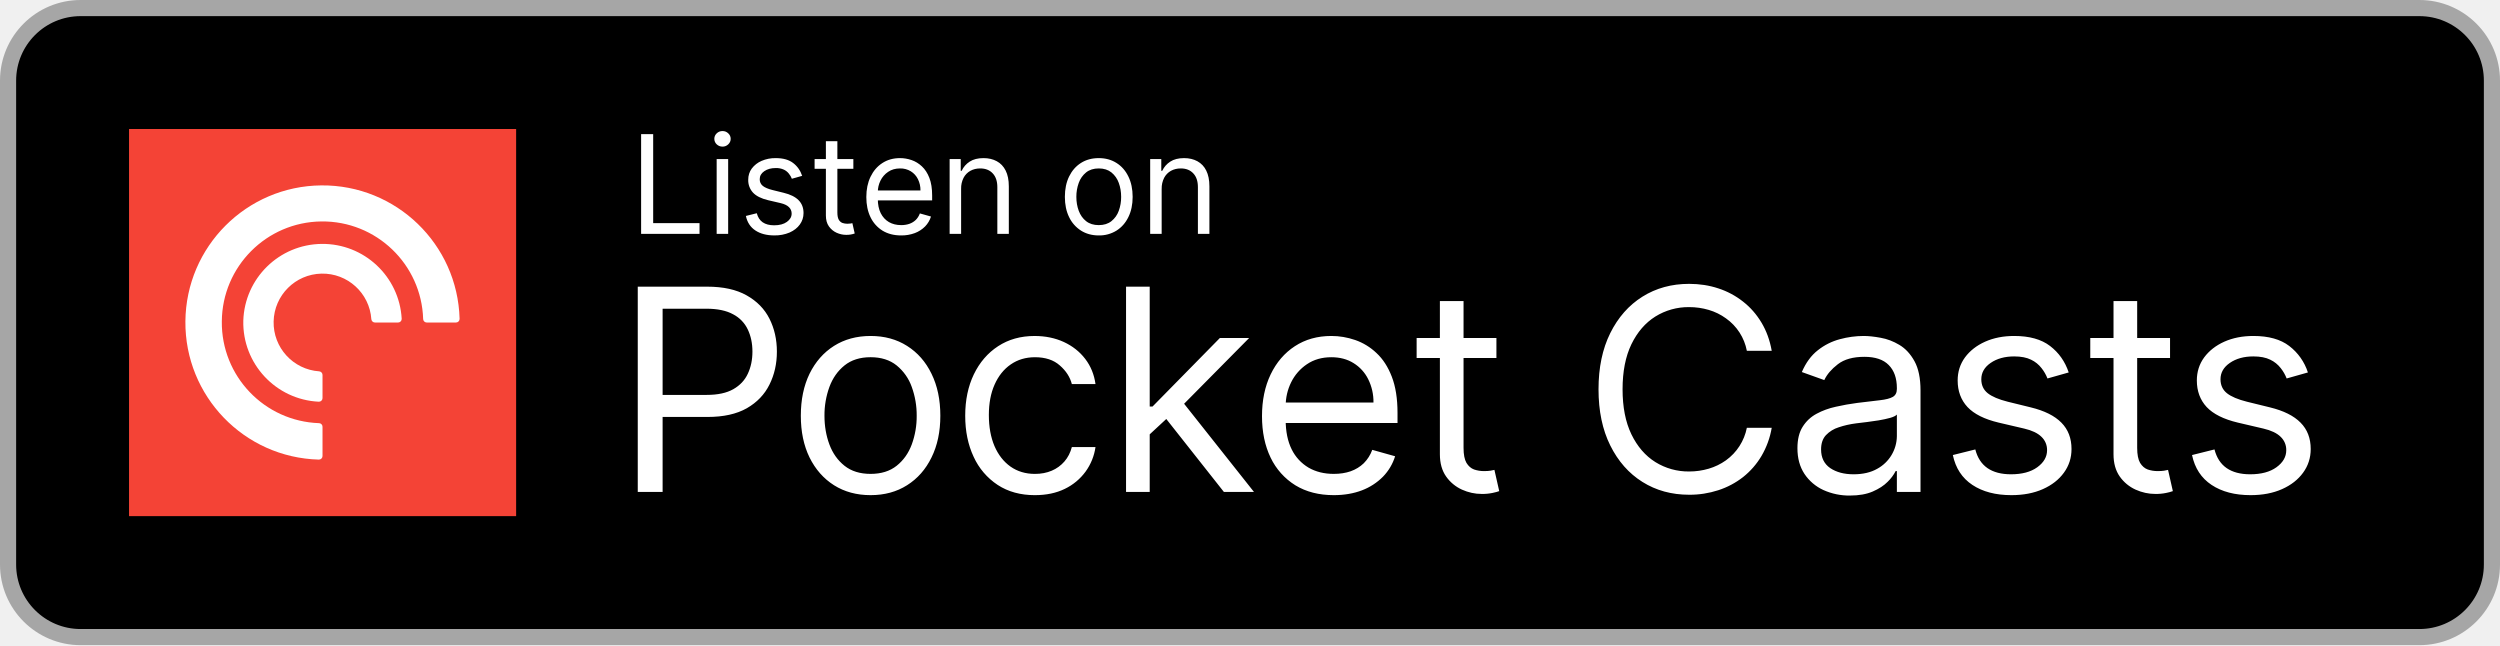
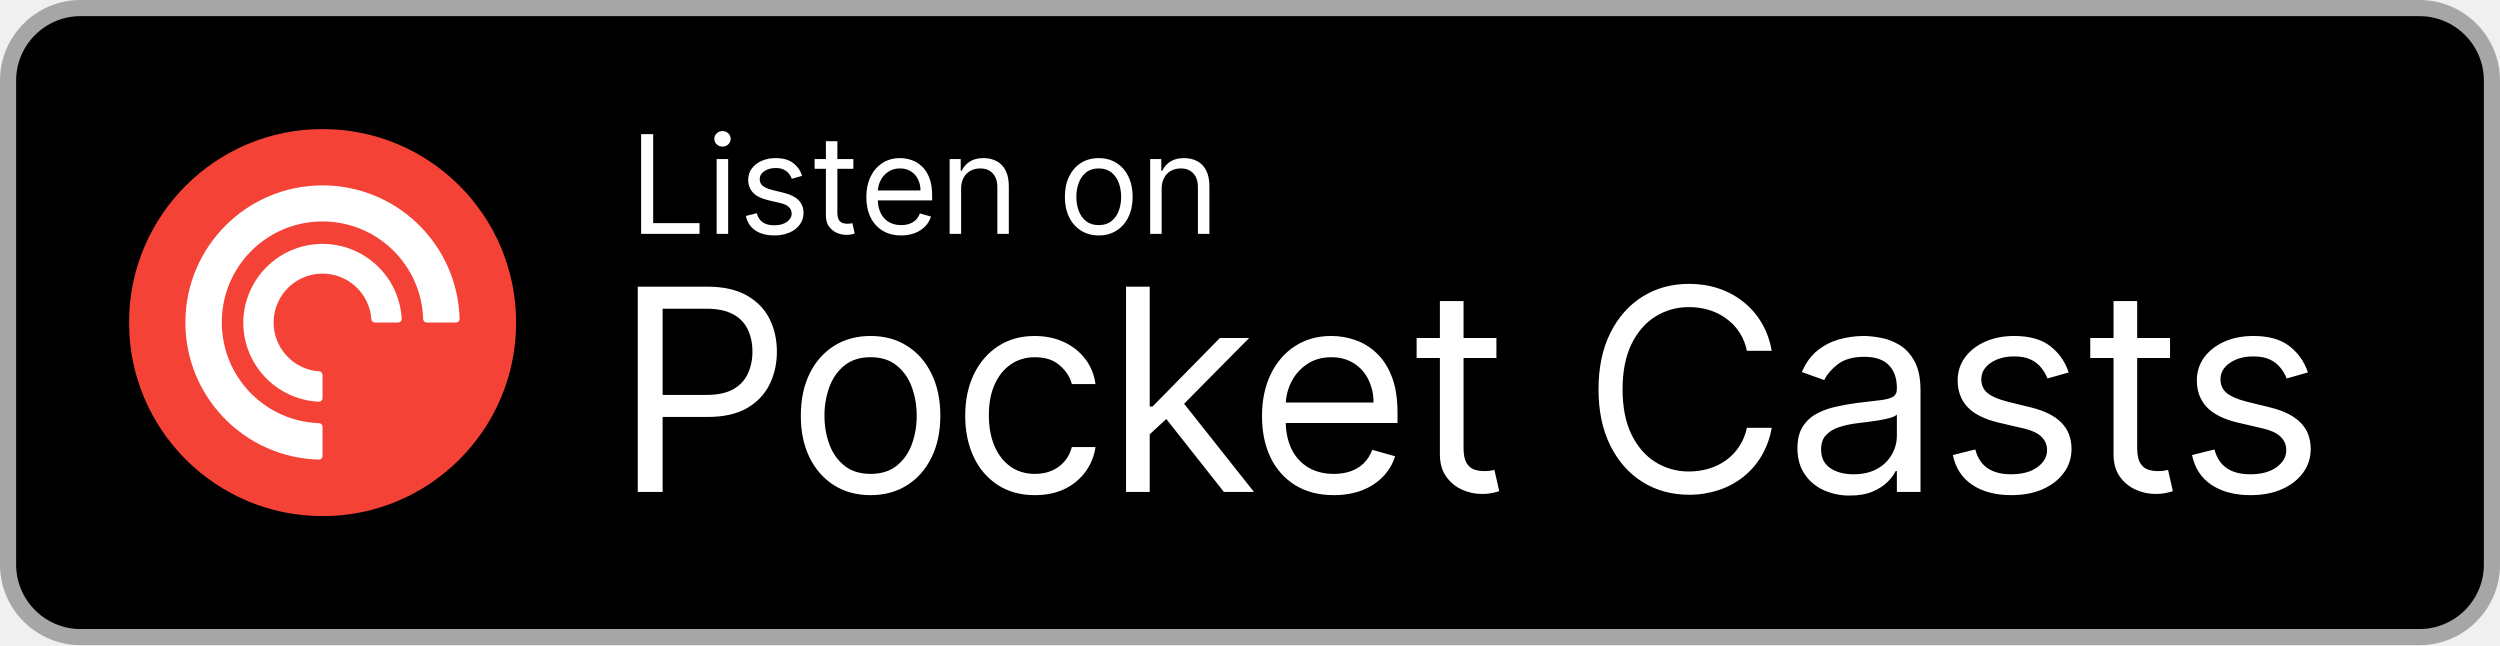
<svg xmlns="http://www.w3.org/2000/svg" fill="none" viewBox="0 0 155 40">
  <defs>
    <clipPath id="pocketcasts-dark__a">
      <path fill="#fff" d="M8 8h24v24H8z" />
    </clipPath>
  </defs>
  <rect width="154" height="39" x=".5" y=".5" fill="#000" rx="4.5" />
  <rect width="154" height="39" x=".5" y=".5" stroke="#A6A6A6" rx="4.5" />
  <g clip-path="url(#pocketcasts-dark__a)">
-     <path fill="#F44336" d="M8 8h24v24H8z" />
-     <path fill="#fff" fill-rule="evenodd" d="M13.753 19.925a6.243 6.243 0 0 0 6.03 6.311.22.22 0 0 1 .213.221v1.817a.222.222 0 0 1-.228.221 8.502 8.502 0 1 1 8.727-8.727.222.222 0 0 1-.222.228h-1.816a.221.221 0 0 1-.221-.212 6.243 6.243 0 0 0-12.483.142Zm1.332-.044a4.915 4.915 0 0 1 9.82-.116.222.222 0 0 1-.22.231h-1.442a.225.225 0 0 1-.22-.205 3.033 3.033 0 1 0-3.232 3.232c.115.01.203.105.205.22v1.442a.222.222 0 0 1-.231.221 4.915 4.915 0 0 1-4.68-5.025Z" clip-rule="evenodd" />
+     <mask id="pocketcasts-dark__b" width="24" height="24" x="8" y="8" maskUnits="userSpaceOnUse" style="mask-type:alpha">
+       <circle cx="20" cy="20" r="12" fill="#000" />
+     </mask>
+     <g mask="url(#pocketcasts-dark__b)">
+       <path fill="#F44336" d="M8 8h24v24H8z" />
+       <path fill="#fff" fill-rule="evenodd" d="M13.753 19.925a6.243 6.243 0 0 0 6.03 6.311.22.22 0 0 1 .213.221v1.817a.222.222 0 0 1-.228.221 8.502 8.502 0 1 1 8.727-8.727.222.222 0 0 1-.222.228h-1.816a.221.221 0 0 1-.221-.212 6.243 6.243 0 0 0-12.483.142Zm1.332-.044a4.915 4.915 0 0 1 9.82-.116.222.222 0 0 1-.22.231h-1.442a.225.225 0 0 1-.22-.205 3.033 3.033 0 1 0-3.232 3.232c.115.01.203.105.205.22v1.442a.222.222 0 0 1-.231.221 4.915 4.915 0 0 1-4.68-5.025Z" clip-rule="evenodd" />
+     </g>
  </g>
  <path fill="#fff" d="M39.749 14.5V8.318h.748v5.518h2.874v.664h-3.622Zm4.684 0V9.864h.713V14.5h-.713Zm.362-5.41a.506.506 0 0 1-.359-.141.456.456 0 0 1-.148-.341c0-.133.05-.247.148-.341.1-.095.22-.142.36-.142.138 0 .257.047.356.142.1.094.15.208.15.341 0 .133-.05.246-.15.341a.496.496 0 0 1-.357.142Zm4.94 1.812-.64.181c-.04-.107-.1-.21-.179-.31a.865.865 0 0 0-.313-.254 1.14 1.14 0 0 0-.51-.1c-.284 0-.52.065-.71.196-.187.129-.28.293-.28.492a.51.51 0 0 0 .192.42c.13.102.33.188.604.256l.688.17c.415.1.724.254.927.461.203.206.305.47.305.794 0 .266-.077.503-.23.713-.15.209-.362.374-.633.495a2.33 2.33 0 0 1-.948.18c-.473 0-.864-.102-1.174-.307-.31-.205-.506-.505-.589-.9l.676-.169c.065.25.186.437.365.562.182.124.418.187.71.187.332 0 .595-.07.79-.211.198-.143.296-.314.296-.514a.54.54 0 0 0-.169-.404c-.112-.11-.285-.193-.519-.248l-.773-.18c-.424-.101-.736-.257-.935-.469a1.133 1.133 0 0 1-.296-.8c0-.261.073-.493.22-.694a1.5 1.5 0 0 1 .607-.474 2.13 2.13 0 0 1 .875-.172c.46 0 .82.1 1.081.302.264.201.45.467.561.797Zm3.173-1.038v.603h-2.403v-.603h2.403Zm-1.703-1.111h.712v4.419c0 .201.03.352.088.453.06.098.137.165.23.199a.92.92 0 0 0 .298.048c.079 0 .143-.004.194-.012l.12-.024.145.64a1.491 1.491 0 0 1-.531.085c-.201 0-.399-.044-.592-.13a1.177 1.177 0 0 1-.477-.396c-.125-.177-.187-.4-.187-.67V8.753Zm4.668 5.844c-.447 0-.832-.099-1.156-.296a1.99 1.99 0 0 1-.745-.833c-.174-.358-.26-.775-.26-1.25s.086-.893.26-1.256c.175-.364.418-.648.73-.85.314-.206.68-.309 1.099-.309.241 0 .48.04.715.121.236.08.45.211.643.392.193.18.347.417.462.713.115.296.172.66.172 1.092v.302h-3.574v-.616h2.85a1.52 1.52 0 0 0-.157-.7 1.183 1.183 0 0 0-.441-.486 1.234 1.234 0 0 0-.67-.178c-.284 0-.53.07-.737.212a1.39 1.39 0 0 0-.474.543c-.11.223-.166.463-.166.718v.41c0 .35.06.648.181.891.123.242.293.426.51.553.218.124.47.187.758.187.187 0 .356-.027.507-.079.153-.054.285-.135.396-.241.11-.109.196-.244.256-.405l.689.193a1.526 1.526 0 0 1-.366.616 1.78 1.78 0 0 1-.634.41 2.35 2.35 0 0 1-.848.146Zm3.716-2.886V14.5h-.712V9.864h.688v.724h.06a1.33 1.33 0 0 1 .495-.567c.222-.145.507-.218.858-.218.313 0 .588.065.823.193.236.127.42.32.55.58.13.258.196.584.196.978V14.5h-.712v-2.898c0-.364-.095-.648-.284-.85-.19-.206-.449-.309-.779-.309-.227 0-.43.05-.61.148a1.058 1.058 0 0 0-.42.432 1.43 1.43 0 0 0-.153.688Zm8.534 2.886c-.419 0-.786-.1-1.102-.3a2.018 2.018 0 0 1-.736-.835c-.175-.358-.263-.777-.263-1.256 0-.483.088-.905.263-1.265.177-.36.422-.64.736-.839.316-.2.683-.299 1.102-.299.418 0 .785.1 1.099.3.316.198.561.478.736.838.177.36.266.782.266 1.265 0 .479-.089.898-.266 1.256-.175.358-.42.636-.736.836a2.01 2.01 0 0 1-1.1.299Zm0-.64c.318 0 .58-.082.785-.245a1.44 1.44 0 0 0 .456-.643 2.47 2.47 0 0 0 .147-.863c0-.31-.049-.599-.147-.866a1.46 1.46 0 0 0-.456-.65c-.206-.164-.467-.247-.785-.247s-.58.083-.785.248a1.46 1.46 0 0 0-.456.649 2.487 2.487 0 0 0-.148.866c0 .31.05.598.148.863.099.266.25.48.456.643.205.163.467.245.785.245Zm3.9-2.246V14.5h-.712V9.864H72v.724h.06c.11-.235.274-.424.496-.567.221-.145.507-.218.857-.218.314 0 .589.065.824.193a1.3 1.3 0 0 1 .55.58c.13.258.196.584.196.978V14.5h-.713v-2.898c0-.364-.094-.648-.284-.85-.189-.206-.448-.309-.778-.309-.228 0-.43.05-.61.148a1.059 1.059 0 0 0-.42.432 1.43 1.43 0 0 0-.154.688ZM39.541 30.5V17.773h4.3c1 0 1.815.18 2.45.54.637.357 1.11.84 1.416 1.448.307.61.46 1.289.46 2.039 0 .75-.153 1.431-.46 2.044-.302.613-.77 1.102-1.404 1.467-.634.36-1.446.54-2.436.54h-3.083v-1.367h3.033c.683 0 1.232-.118 1.647-.354.414-.236.714-.555.9-.957.191-.406.287-.864.287-1.373 0-.51-.096-.966-.286-1.367a2.04 2.04 0 0 0-.908-.945c-.418-.232-.973-.348-1.665-.348h-2.71V30.5h-1.54Zm14.435.199c-.862 0-1.618-.205-2.268-.615-.647-.41-1.152-.984-1.517-1.722-.36-.737-.54-1.599-.54-2.585 0-.994.18-1.862.54-2.604.365-.741.87-1.317 1.517-1.727.65-.41 1.406-.616 2.268-.616.862 0 1.616.205 2.262.616.65.41 1.156.985 1.516 1.727.365.742.547 1.61.547 2.604 0 .986-.182 1.848-.547 2.585-.36.738-.865 1.312-1.516 1.722-.646.41-1.4.615-2.262.615Zm0-1.318c.655 0 1.193-.167 1.616-.503.422-.336.735-.777.938-1.324a5.063 5.063 0 0 0 .305-1.777 5.12 5.12 0 0 0-.305-1.784 3.006 3.006 0 0 0-.938-1.336c-.423-.34-.961-.51-1.616-.51-.655 0-1.193.17-1.616.51-.422.34-.735.785-.938 1.336a5.12 5.12 0 0 0-.305 1.784c0 .638.102 1.23.305 1.777.203.547.516.988.938 1.324.423.336.961.503 1.616.503ZM64.168 30.7c-.895 0-1.666-.211-2.312-.634a4.137 4.137 0 0 1-1.491-1.746c-.348-.742-.522-1.59-.522-2.542 0-.97.178-1.825.534-2.567.36-.745.862-1.327 1.504-1.746.646-.422 1.4-.634 2.262-.634.671 0 1.276.125 1.815.373.538.249.98.597 1.323 1.044.344.448.558.97.64 1.566h-1.466c-.112-.435-.36-.82-.746-1.156-.381-.34-.895-.51-1.541-.51-.572 0-1.073.15-1.504.448-.427.294-.76.71-1 1.25-.237.534-.355 1.161-.355 1.882 0 .738.116 1.38.348 1.927.236.547.568.971.995 1.274.43.302.936.453 1.516.453.381 0 .727-.066 1.038-.198a2.14 2.14 0 0 0 .789-.572c.215-.249.369-.547.46-.895h1.466a3.398 3.398 0 0 1-.615 1.522 3.438 3.438 0 0 1-1.286 1.07c-.53.26-1.148.39-1.852.39Zm7.015-3.68-.025-1.814h.298l4.176-4.25h1.815l-4.45 4.499h-.124l-1.69 1.566Zm-1.368 3.48V17.773h1.467V30.5h-1.466Zm6.066 0-3.729-4.723 1.044-1.02 4.55 5.743H75.88Zm6.813.199c-.92 0-1.713-.203-2.38-.61a4.087 4.087 0 0 1-1.535-1.714c-.357-.738-.535-1.595-.535-2.573s.178-1.84.534-2.585c.36-.75.862-1.334 1.504-1.753.647-.422 1.4-.634 2.262-.634.498 0 .989.083 1.473.249a3.65 3.65 0 0 1 1.324.808c.398.368.715.857.95 1.466.237.61.355 1.36.355 2.25v.621h-7.358v-1.267h5.867a3.13 3.13 0 0 0-.324-1.442 2.435 2.435 0 0 0-.907-1c-.39-.245-.85-.367-1.38-.367-.584 0-1.09.145-1.516.435a2.862 2.862 0 0 0-.976 1.118c-.227.46-.341.953-.341 1.48v.845c0 .72.124 1.332.373 1.833a2.69 2.69 0 0 0 1.05 1.137c.447.257.967.385 1.56.385.385 0 .733-.053 1.044-.161.314-.112.586-.278.814-.497a2.26 2.26 0 0 0 .528-.833l1.417.398c-.15.48-.4.903-.752 1.267a3.67 3.67 0 0 1-1.305.846c-.518.198-1.1.298-1.746.298Zm10.084-9.745v1.243h-4.947v-1.242h4.947Zm-3.505-2.286h1.467v9.098c0 .414.06.725.18.932.124.203.282.34.472.41.195.066.4.1.616.1.161 0 .294-.009.397-.025l.249-.05.298 1.317c-.1.038-.238.075-.416.112a3.06 3.06 0 0 1-.677.062c-.415 0-.82-.089-1.218-.267a2.42 2.42 0 0 1-.982-.814c-.257-.365-.386-.825-.386-1.38v-9.495Zm20.574 3.082h-1.542a3.198 3.198 0 0 0-1.298-2.014 3.489 3.489 0 0 0-1.063-.521 4.25 4.25 0 0 0-1.218-.174 3.88 3.88 0 0 0-2.094.584c-.622.39-1.117.963-1.486 1.721-.364.758-.547 1.688-.547 2.79s.183 2.033.547 2.79c.369.759.864 1.333 1.486 1.722a3.88 3.88 0 0 0 2.094.584 4.25 4.25 0 0 0 1.218-.174 3.57 3.57 0 0 0 1.063-.516 3.26 3.26 0 0 0 1.298-2.02h1.542a5.146 5.146 0 0 1-.634 1.747 4.78 4.78 0 0 1-1.144 1.311 4.996 4.996 0 0 1-1.535.814 5.718 5.718 0 0 1-1.808.28c-1.086 0-2.051-.265-2.896-.795-.845-.53-1.51-1.285-1.995-2.263-.485-.977-.727-2.137-.727-3.48 0-1.342.242-2.502.727-3.48.485-.977 1.15-1.732 1.995-2.262.845-.53 1.81-.795 2.896-.795.642 0 1.245.093 1.808.28a4.92 4.92 0 0 1 1.535.82c.456.356.837.791 1.144 1.305.306.51.518 1.091.634 1.746Zm4.85 8.974a3.879 3.879 0 0 1-1.647-.342 2.825 2.825 0 0 1-1.174-1c-.29-.44-.435-.97-.435-1.591 0-.547.108-.99.323-1.33.215-.344.503-.614.864-.808.36-.195.758-.34 1.193-.435.439-.1.88-.178 1.324-.236a56.63 56.63 0 0 1 1.41-.168c.365-.042.63-.11.796-.205.17-.096.255-.261.255-.498v-.05c0-.612-.168-1.089-.504-1.428-.331-.34-.835-.51-1.51-.51-.7 0-1.249.153-1.647.46-.398.306-.677.634-.839.982l-1.392-.498c.249-.58.58-1.031.995-1.354a3.723 3.723 0 0 1 1.367-.684 5.673 5.673 0 0 1 1.466-.199c.307 0 .659.038 1.057.112.402.07.789.218 1.162.441.377.224.69.562.938 1.013.249.452.373 1.057.373 1.815V30.5h-1.466v-1.293h-.075a2.57 2.57 0 0 1-.497.665c-.232.236-.541.437-.926.603-.385.166-.856.249-1.411.249Zm.224-1.318c.58 0 1.069-.114 1.467-.341a2.332 2.332 0 0 0 1.218-2.02v-1.343c-.063.075-.199.143-.411.205-.207.058-.447.11-.72.156a33.17 33.17 0 0 1-1.405.186c-.381.05-.737.13-1.069.243a1.842 1.842 0 0 0-.795.49c-.199.216-.299.51-.299.883 0 .51.189.895.566 1.156.381.257.864.385 1.448.385Zm13.339-6.314-1.317.373a2.441 2.441 0 0 0-.367-.64 1.778 1.778 0 0 0-.646-.522c-.273-.137-.624-.205-1.05-.205-.584 0-1.071.135-1.461.404-.385.265-.578.603-.578 1.013 0 .364.133.652.398.864.265.211.68.387 1.243.528l1.417.348c.853.207 1.489.524 1.908.95.418.423.627.968.627 1.635 0 .547-.157 1.036-.472 1.467-.311.43-.746.77-1.305 1.019-.559.249-1.21.373-1.951.373-.974 0-1.78-.211-2.418-.634-.638-.423-1.042-1.04-1.212-1.852l1.393-.348c.132.514.383.9.751 1.156.373.257.86.385 1.461.385.683 0 1.226-.145 1.628-.435.406-.294.609-.646.609-1.056a1.11 1.11 0 0 0-.348-.833c-.232-.228-.588-.398-1.069-.51l-1.591-.372c-.874-.208-1.516-.529-1.926-.964-.406-.439-.609-.988-.609-1.646 0-.54.151-1.015.453-1.43.307-.414.723-.74 1.25-.976.53-.236 1.131-.354 1.802-.354.944 0 1.686.207 2.225.622.542.414.928.96 1.155 1.64Zm6.283-2.137v1.242h-4.946v-1.242h4.946Zm-3.505-2.287h1.467v9.098c0 .414.06.725.18.932.125.203.282.34.473.41.194.066.399.1.615.1.161 0 .294-.009.398-.025l.248-.05.298 1.317a2.954 2.954 0 0 1-.416.112 3.059 3.059 0 0 1-.677.062c-.415 0-.821-.089-1.218-.267a2.417 2.417 0 0 1-.982-.814c-.257-.365-.386-.825-.386-1.38v-9.495Zm12.052 4.424-1.317.373a2.47 2.47 0 0 0-.367-.64 1.787 1.787 0 0 0-.646-.522c-.274-.137-.624-.205-1.051-.205-.584 0-1.071.135-1.46.404-.385.265-.578.603-.578 1.013 0 .364.133.652.398.864.265.211.679.387 1.243.528l1.417.348c.853.207 1.489.524 1.907.95.419.423.628.968.628 1.635 0 .547-.157 1.036-.472 1.467-.311.43-.746.77-1.305 1.019-.56.249-1.21.373-1.952.373-.973 0-1.779-.211-2.417-.634-.638-.423-1.042-1.04-1.212-1.852l1.392-.348c.133.514.383.9.752 1.156.373.257.86.385 1.46.385.684 0 1.227-.145 1.629-.435.406-.294.609-.646.609-1.056a1.11 1.11 0 0 0-.348-.833c-.232-.228-.589-.398-1.069-.51l-1.591-.372c-.874-.208-1.516-.529-1.927-.964-.406-.439-.609-.988-.609-1.646 0-.54.152-1.015.454-1.43.307-.414.723-.74 1.249-.976.53-.236 1.131-.354 1.802-.354.945 0 1.687.207 2.225.622a3.35 3.35 0 0 1 1.156 1.64Z" />
</svg>
